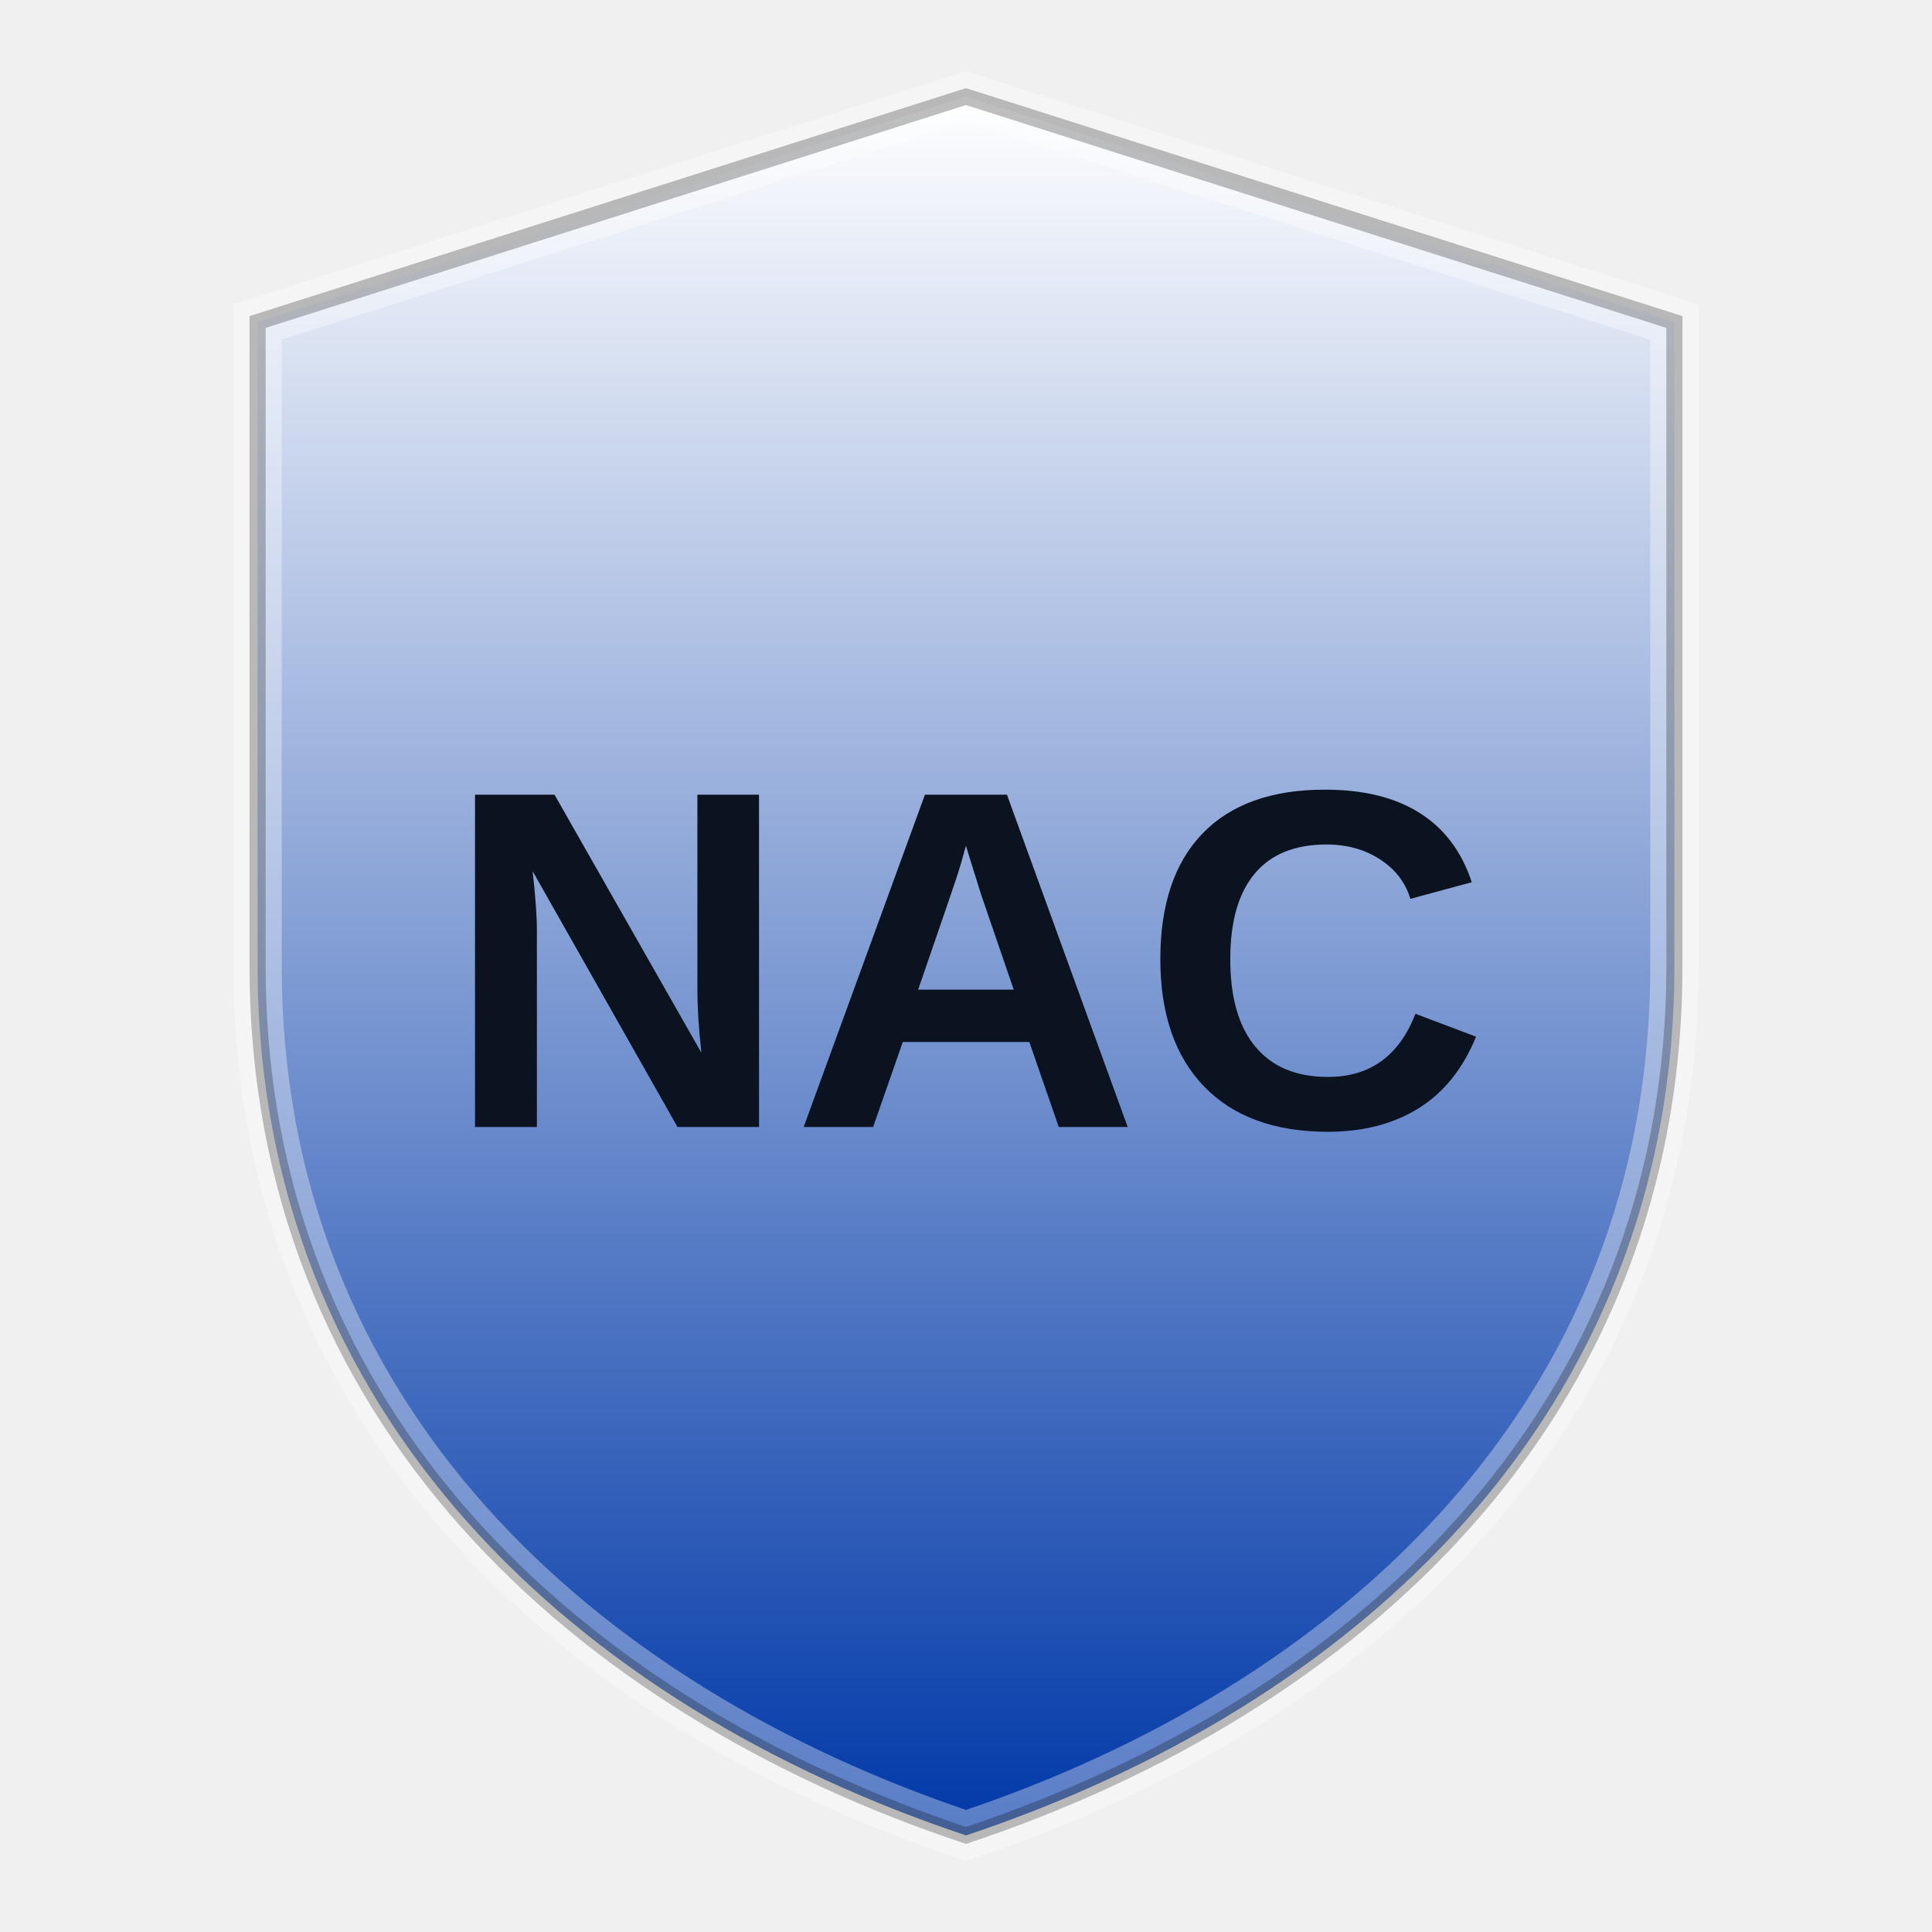
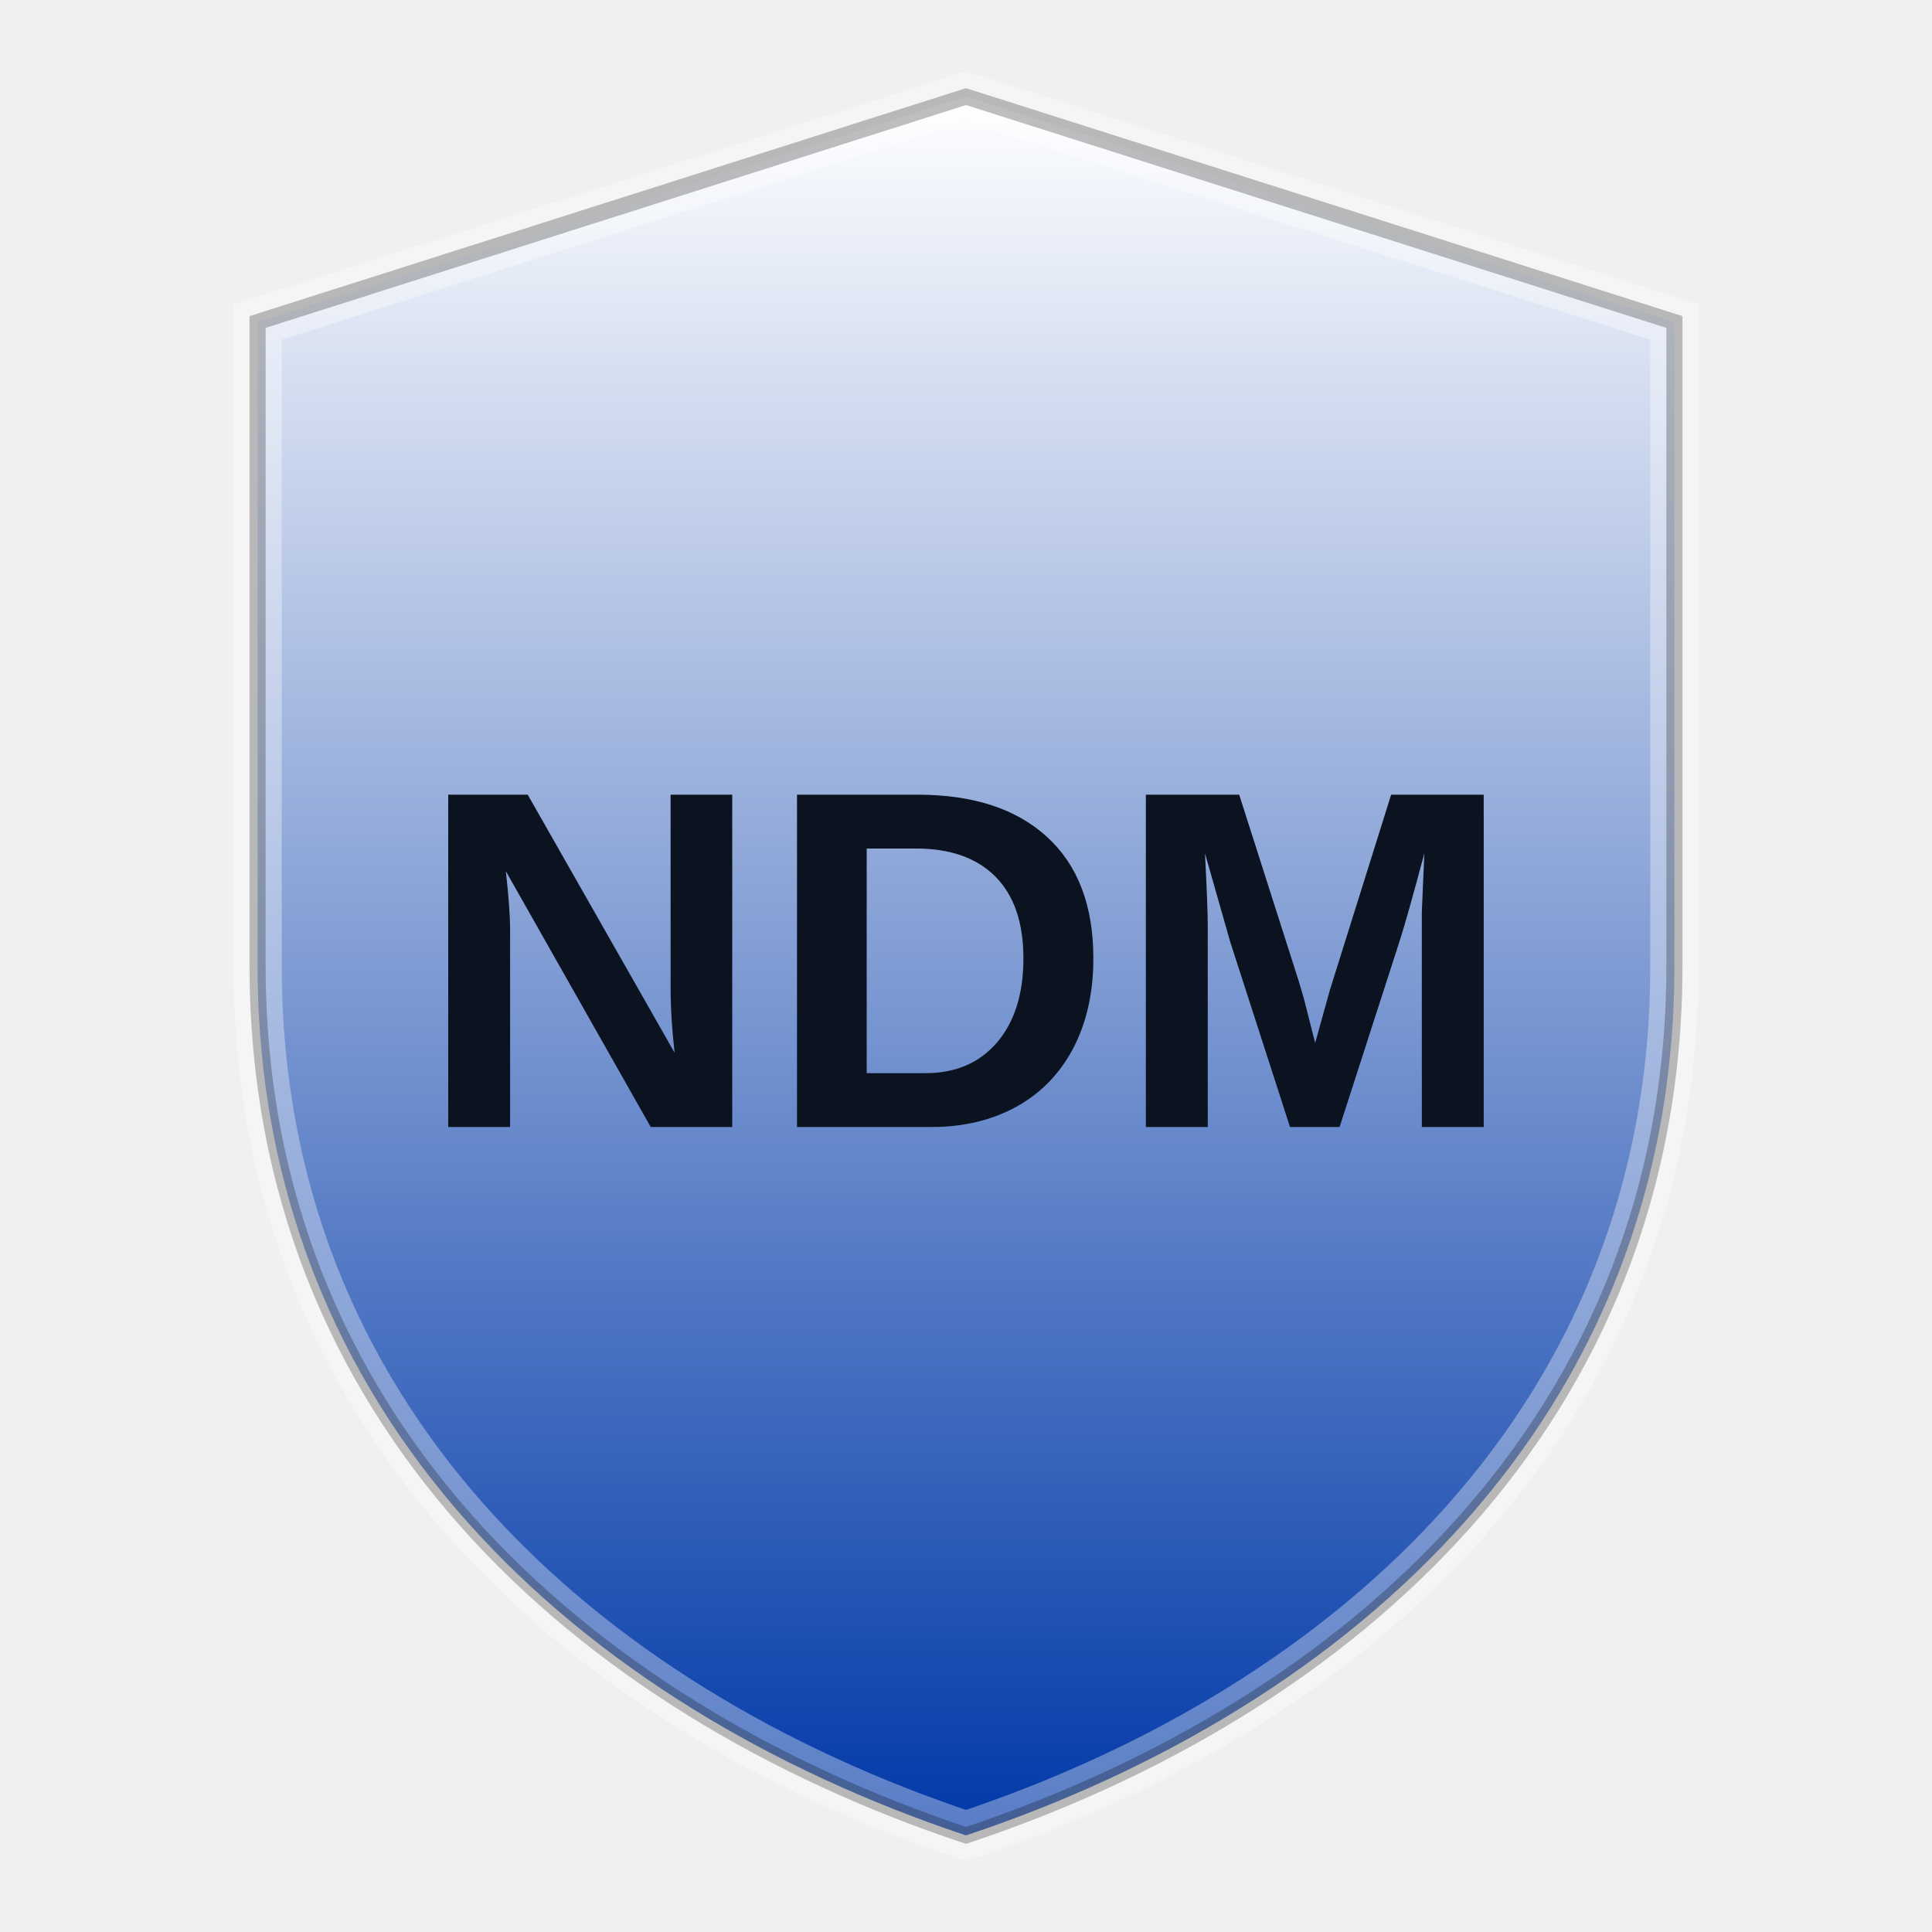
- <svg xmlns="http://www.w3.org/2000/svg" viewBox="0 0 120 120" width="120" height="120" role="img" aria-label="Nacional">
+ <svg xmlns="http://www.w3.org/2000/svg" viewBox="0 0 120 120" width="120" height="120" role="img" aria-label="Nacional de Montevideo">
  <defs>
    <linearGradient id="g" x1="0" y1="0" x2="0" y2="1">
      <stop offset="0" stop-color="#FFFFFF" />
      <stop offset="1" stop-color="#0038A8" />
    </linearGradient>
  </defs>
  <path d="M60 6 L104 20 V60 C104 88 84 106 60 114 C36 106 16 88 16 60 V20 Z" fill="url(#g)" stroke="#ffffff" stroke-opacity="0.35" stroke-width="3" />
  <path d="M60 6 L104 20 V60 C104 88 84 106 60 114 C36 106 16 88 16 60 V20 Z" fill="none" stroke="#000000" stroke-opacity="0.25" stroke-width="1" />
-   <text x="60" y="70" text-anchor="middle" font-family="Arial, Helvetica, sans-serif" font-size="30" font-weight="800" fill="#0b1220">NAC</text>
+   <text x="60" y="70" text-anchor="middle" font-family="Arial, Helvetica, sans-serif" font-size="30" font-weight="800" fill="#0b1220">NDM</text>
</svg>
